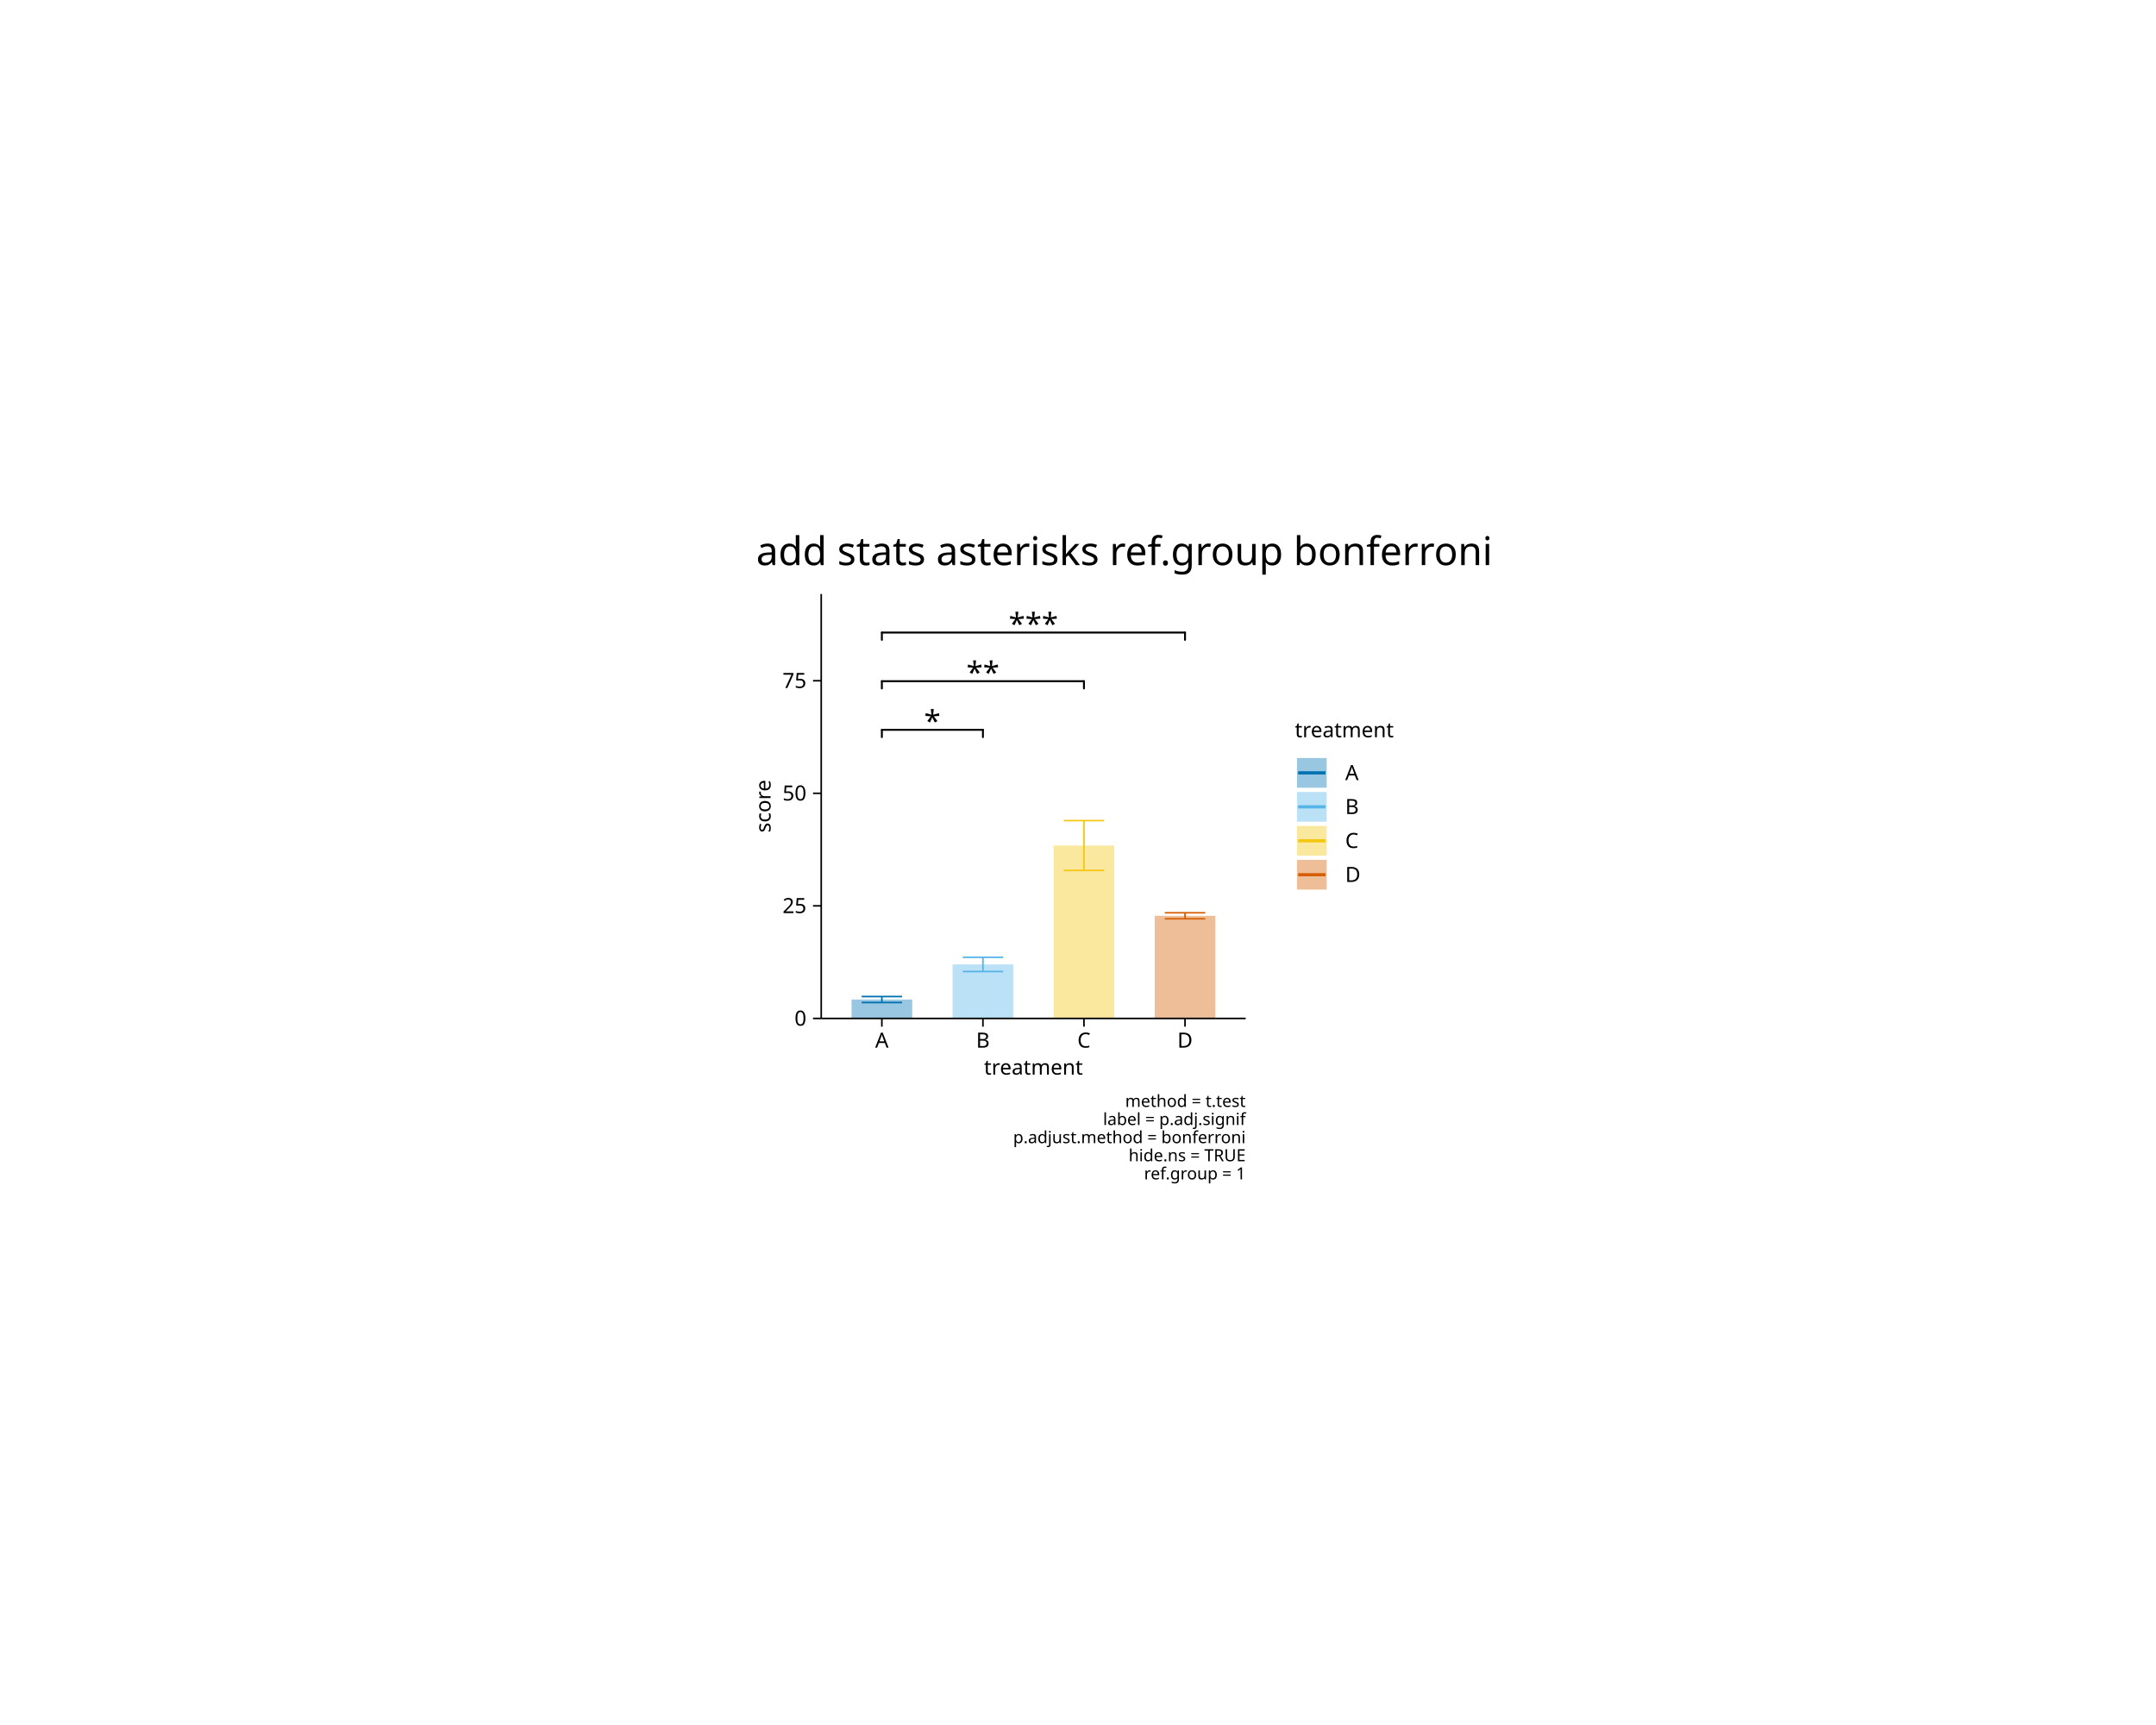
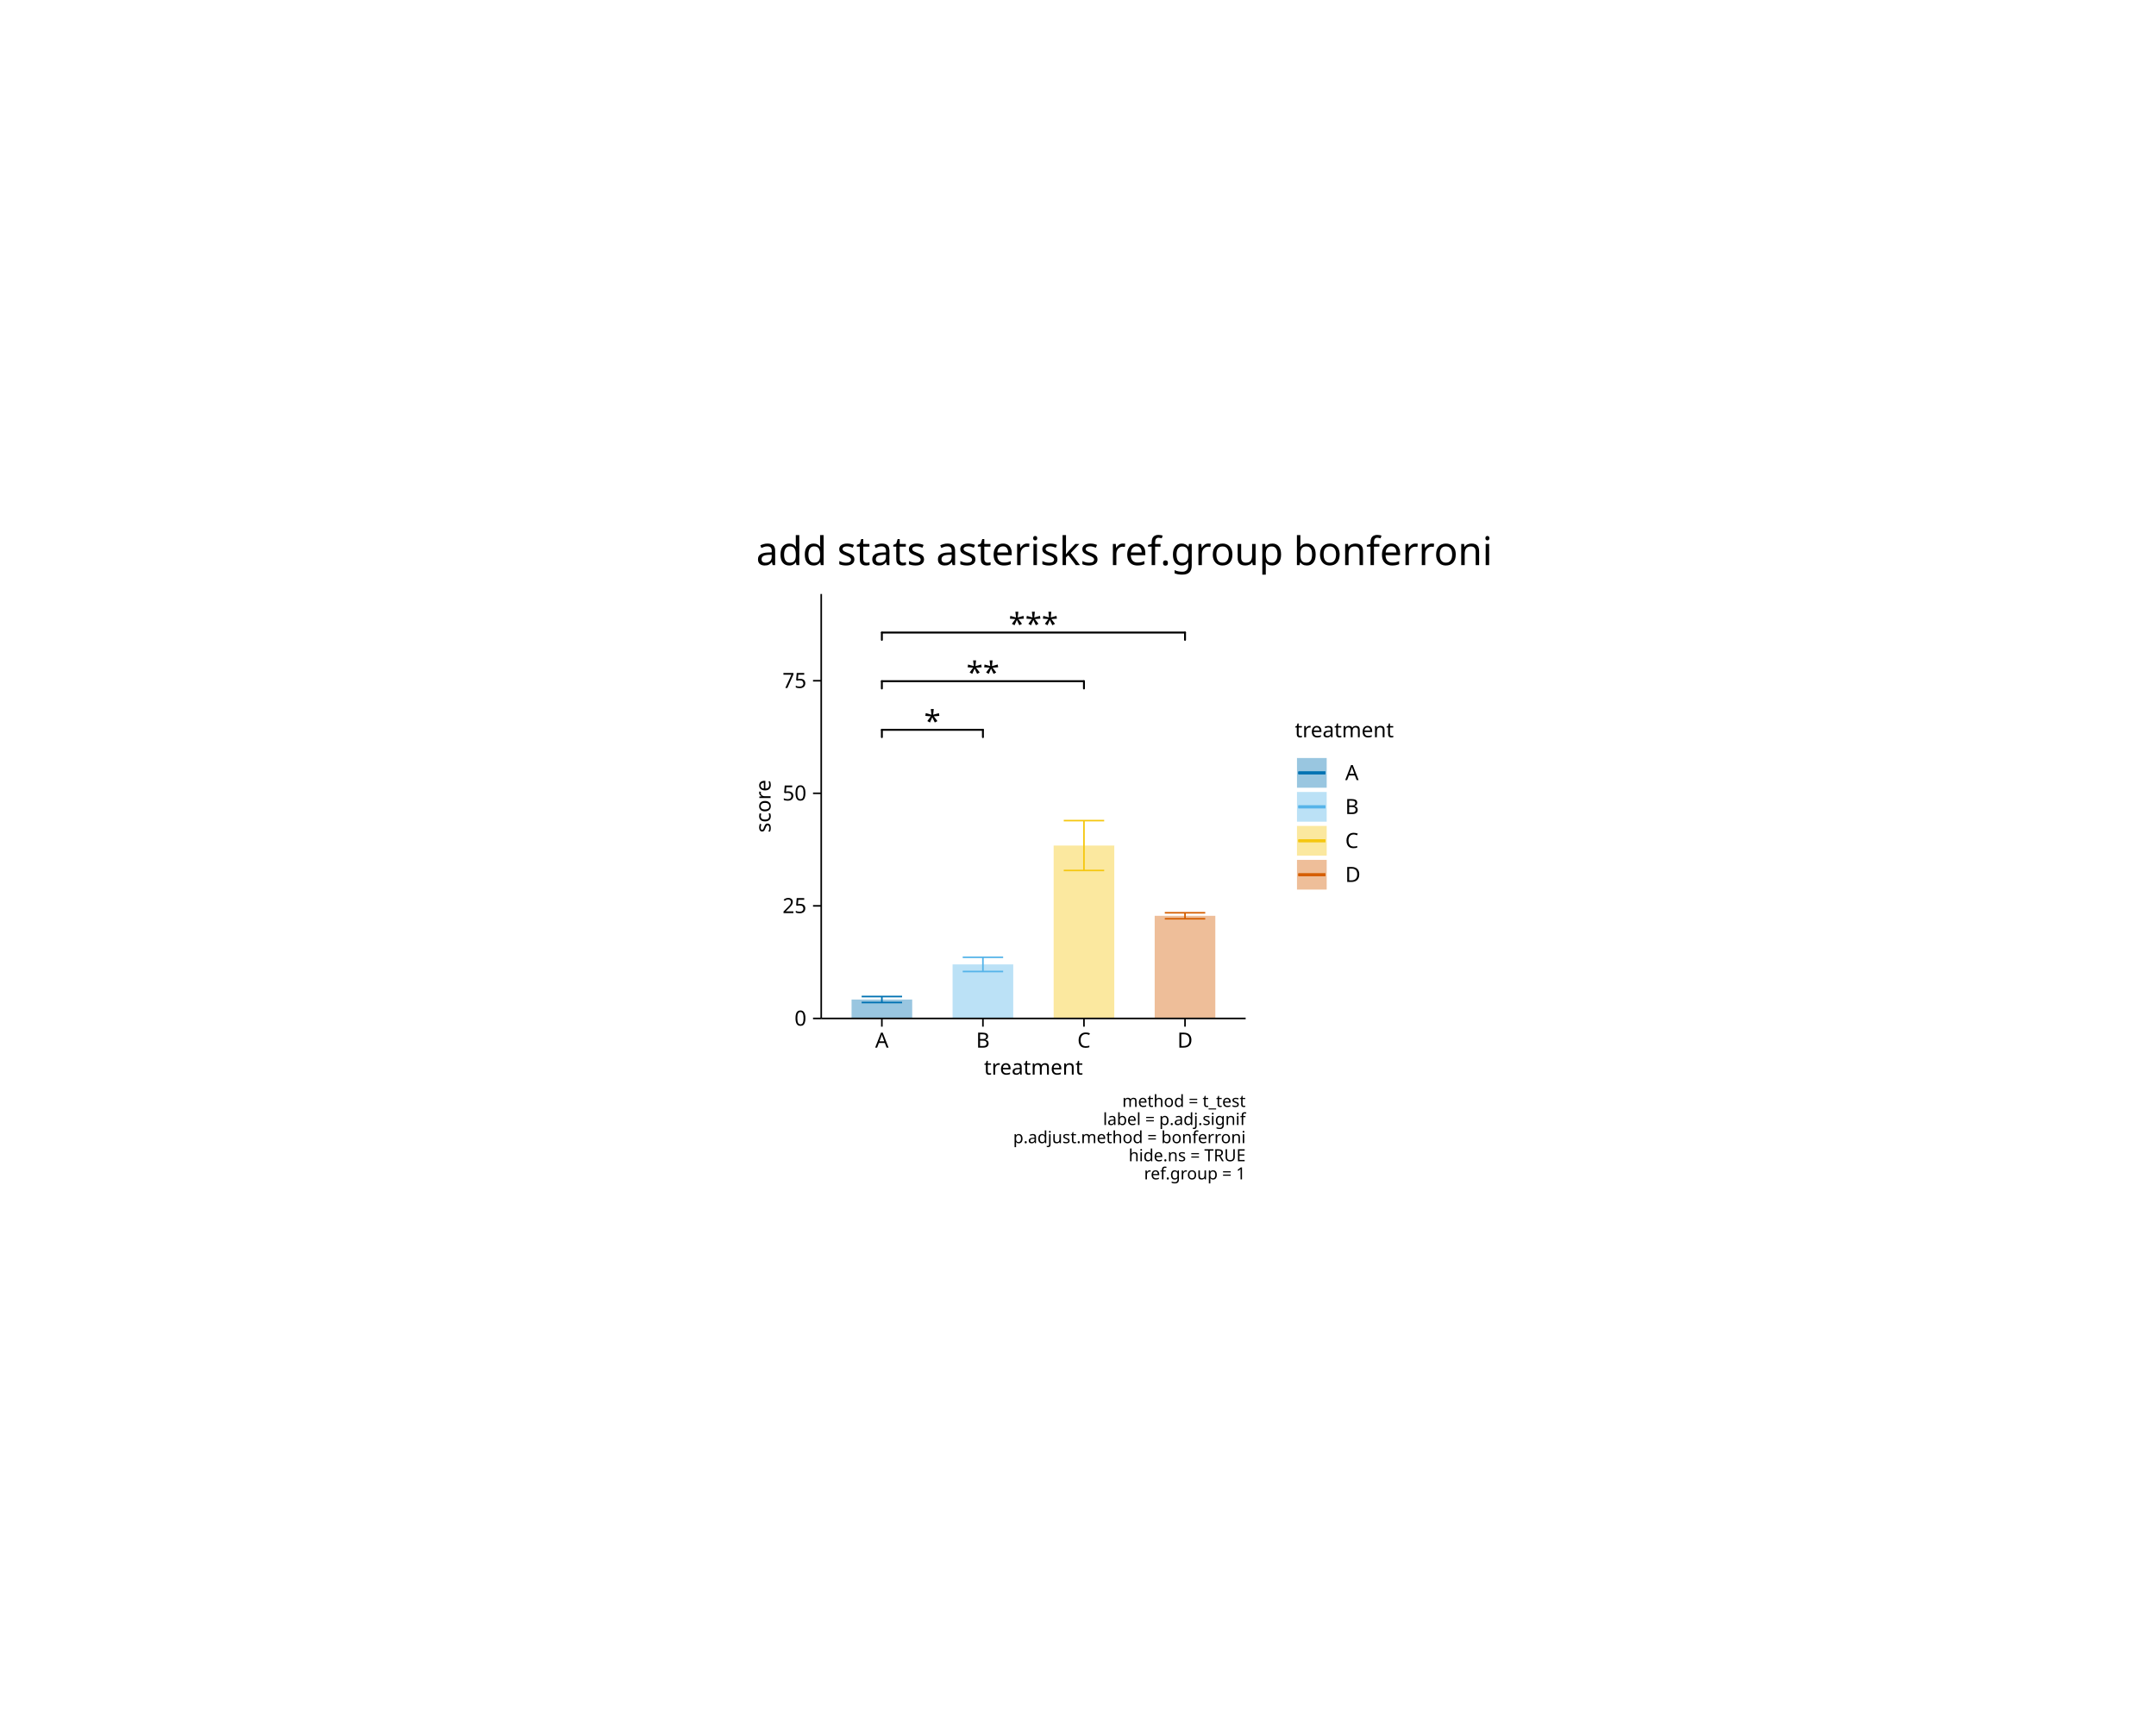
<svg xmlns="http://www.w3.org/2000/svg" class="svglite" data-engine-version="2.0" width="720.00pt" height="576.00pt" viewBox="0 0 720.00 576.00">
  <defs>
    <style type="text/css">
    .svglite line, .svglite polyline, .svglite polygon, .svglite path, .svglite rect, .svglite circle {
      fill: none;
      stroke: #000000;
      stroke-linecap: round;
      stroke-linejoin: round;
      stroke-miterlimit: 10.00;
    }
  </style>
  </defs>
  <rect width="100%" height="100%" style="stroke: none; fill: #FFFFFF;" />
  <defs>
    <clipPath id="cpMC4wMHw3MjAuMDB8MC4wMHw1NzYuMDA=">
      <rect x="0.00" y="0.00" width="720.00" height="576.00" />
    </clipPath>
  </defs>
  <g clip-path="url(#cpMC4wMHw3MjAuMDB8MC4wMHw1NzYuMDA=)">
</g>
  <defs>
    <clipPath id="cpMjQ1LjYzfDQ3NC4zN3wxNzQuMTN8NDAxLjg3">
      <rect x="245.63" y="174.13" width="228.74" height="227.73" />
    </clipPath>
  </defs>
  <g clip-path="url(#cpMjQ1LjYzfDQ3NC4zN3wxNzQuMTN8NDAxLjg3)">
    <rect x="245.63" y="174.13" width="228.74" height="227.73" style="stroke-width: 1.07; stroke: #FFFFFF; fill: #FFFFFF;" />
  </g>
  <g clip-path="url(#cpMC4wMHw3MjAuMDB8MC4wMHw1NzYuMDA=)">
</g>
  <defs>
    <clipPath id="cpMjc0LjI1fDQxNS45OXwxOTguMzR8MzQwLjA3">
      <rect x="274.25" y="198.34" width="141.73" height="141.73" />
    </clipPath>
  </defs>
  <g clip-path="url(#cpMjc0LjI1fDQxNS45OXwxOTguMzR8MzQwLjA3)">
</g>
  <g clip-path="url(#cpMC4wMHw3MjAuMDB8MC4wMHw1NzYuMDA=)">
</g>
  <defs>
    <clipPath id="cpMjUxLjExfDQ2OC44OXwxOTYuOTJ8Mzk2LjM5">
      <rect x="251.11" y="196.92" width="217.79" height="199.47" />
    </clipPath>
  </defs>
  <g clip-path="url(#cpMjUxLjExfDQ2OC44OXwxOTYuOTJ8Mzk2LjM5)">
    <rect x="251.11" y="196.92" width="217.79" height="199.47" style="stroke-width: 1.07; stroke: none;" />
  </g>
  <g clip-path="url(#cpMC4wMHw3MjAuMDB8MC4wMHw1NzYuMDA=)">
</g>
  <g clip-path="url(#cpMjc0LjI1fDQxNS45OXwxOTguMzR8MzQwLjA3)">
    <rect x="274.25" y="198.34" width="141.73" height="141.73" style="stroke-width: 1.07; stroke: none;" />
    <rect x="284.38" y="333.75" width="20.25" height="6.31" style="stroke-width: 1.07; stroke: none; stroke-linecap: butt; stroke-linejoin: miter; fill: #0072B2; fill-opacity: 0.40;" />
    <rect x="318.12" y="322.03" width="20.25" height="18.04" style="stroke-width: 1.07; stroke: none; stroke-linecap: butt; stroke-linejoin: miter; fill: #56B4E9; fill-opacity: 0.40;" />
    <rect x="351.87" y="282.33" width="20.25" height="57.73" style="stroke-width: 1.07; stroke: none; stroke-linecap: butt; stroke-linejoin: miter; fill: #F5C710; fill-opacity: 0.40;" />
    <rect x="385.61" y="305.79" width="20.25" height="34.28" style="stroke-width: 1.07; stroke: none; stroke-linecap: butt; stroke-linejoin: miter; fill: #D55E00; fill-opacity: 0.40;" />
    <polyline points="287.75,332.76 301.25,332.76 " style="stroke-width: 0.53; stroke: #0072B2; stroke-linecap: butt;" />
    <polyline points="294.50,332.76 294.50,334.75 " style="stroke-width: 0.53; stroke: #0072B2; stroke-linecap: butt;" />
    <polyline points="287.75,334.75 301.25,334.75 " style="stroke-width: 0.53; stroke: #0072B2; stroke-linecap: butt;" />
    <polyline points="321.50,319.65 335.00,319.65 " style="stroke-width: 0.53; stroke: #56B4E9; stroke-linecap: butt;" />
    <polyline points="328.25,319.65 328.25,324.40 " style="stroke-width: 0.53; stroke: #56B4E9; stroke-linecap: butt;" />
    <polyline points="321.50,324.40 335.00,324.40 " style="stroke-width: 0.53; stroke: #56B4E9; stroke-linecap: butt;" />
    <polyline points="355.24,274.01 368.74,274.01 " style="stroke-width: 0.53; stroke: #F5C710; stroke-linecap: butt;" />
    <polyline points="361.99,274.01 361.99,290.66 " style="stroke-width: 0.53; stroke: #F5C710; stroke-linecap: butt;" />
    <polyline points="355.24,290.66 368.74,290.66 " style="stroke-width: 0.53; stroke: #F5C710; stroke-linecap: butt;" />
    <polyline points="388.99,304.79 402.49,304.79 " style="stroke-width: 0.53; stroke: #D55E00; stroke-linecap: butt;" />
    <polyline points="395.74,304.79 395.74,306.79 " style="stroke-width: 0.53; stroke: #D55E00; stroke-linecap: butt;" />
    <polyline points="388.99,306.79 402.49,306.79 " style="stroke-width: 0.53; stroke: #D55E00; stroke-linecap: butt;" />
    <text x="311.37" y="244.34" text-anchor="middle" style="font-size: 10.00px; font-family: sans;" textLength="3.89px" lengthAdjust="spacingAndGlyphs">*</text>
    <text x="328.25" y="228.11" text-anchor="middle" style="font-size: 10.00px; font-family: sans;" textLength="7.79px" lengthAdjust="spacingAndGlyphs">**</text>
    <text x="345.12" y="211.87" text-anchor="middle" style="font-size: 10.00px; font-family: sans;" textLength="11.68px" lengthAdjust="spacingAndGlyphs">***</text>
    <line x1="294.50" y1="246.13" x2="294.50" y2="243.70" style="stroke-width: 0.64;" />
    <line x1="294.50" y1="229.89" x2="294.50" y2="227.46" style="stroke-width: 0.64;" />
    <line x1="294.50" y1="213.66" x2="294.50" y2="211.22" style="stroke-width: 0.64;" />
    <line x1="294.50" y1="243.70" x2="328.25" y2="243.70" style="stroke-width: 0.64;" />
    <line x1="294.50" y1="227.46" x2="361.99" y2="227.46" style="stroke-width: 0.64;" />
    <line x1="294.50" y1="211.22" x2="395.74" y2="211.22" style="stroke-width: 0.64;" />
    <line x1="328.25" y1="243.70" x2="328.25" y2="246.13" style="stroke-width: 0.64;" />
    <line x1="361.99" y1="227.46" x2="361.99" y2="229.89" style="stroke-width: 0.64;" />
    <line x1="395.74" y1="211.22" x2="395.74" y2="213.66" style="stroke-width: 0.64;" />
  </g>
  <g clip-path="url(#cpMC4wMHw3MjAuMDB8MC4wMHw1NzYuMDA=)">
    <polyline points="274.25,340.07 274.25,198.34 " style="stroke-width: 0.53; stroke-linecap: butt;" />
    <text x="269.32" y="342.48" text-anchor="end" style="font-size: 7.00px; font-family: sans;" textLength="3.89px" lengthAdjust="spacingAndGlyphs">0</text>
    <text x="269.32" y="304.89" text-anchor="end" style="font-size: 7.00px; font-family: sans;" textLength="7.79px" lengthAdjust="spacingAndGlyphs">25</text>
    <text x="269.32" y="267.30" text-anchor="end" style="font-size: 7.00px; font-family: sans;" textLength="7.79px" lengthAdjust="spacingAndGlyphs">50</text>
    <text x="269.32" y="229.72" text-anchor="end" style="font-size: 7.00px; font-family: sans;" textLength="7.79px" lengthAdjust="spacingAndGlyphs">75</text>
    <polyline points="271.51,340.07 274.25,340.07 " style="stroke-width: 0.53; stroke-linecap: butt;" />
    <polyline points="271.51,302.48 274.25,302.48 " style="stroke-width: 0.53; stroke-linecap: butt;" />
    <polyline points="271.51,264.89 274.25,264.89 " style="stroke-width: 0.53; stroke-linecap: butt;" />
    <polyline points="271.51,227.31 274.25,227.31 " style="stroke-width: 0.53; stroke-linecap: butt;" />
    <polyline points="274.25,340.07 415.99,340.07 " style="stroke-width: 0.53; stroke-linecap: butt;" />
    <polyline points="294.50,342.81 294.50,340.07 " style="stroke-width: 0.53; stroke-linecap: butt;" />
    <polyline points="328.25,342.81 328.25,340.07 " style="stroke-width: 0.53; stroke-linecap: butt;" />
    <polyline points="361.99,342.81 361.99,340.07 " style="stroke-width: 0.53; stroke-linecap: butt;" />
    <polyline points="395.74,342.81 395.74,340.07 " style="stroke-width: 0.53; stroke-linecap: butt;" />
    <text x="294.50" y="349.82" text-anchor="middle" style="font-size: 7.00px; font-family: sans;" textLength="4.67px" lengthAdjust="spacingAndGlyphs">A</text>
    <text x="328.25" y="349.82" text-anchor="middle" style="font-size: 7.00px; font-family: sans;" textLength="4.67px" lengthAdjust="spacingAndGlyphs">B</text>
    <text x="361.99" y="349.82" text-anchor="middle" style="font-size: 7.00px; font-family: sans;" textLength="5.06px" lengthAdjust="spacingAndGlyphs">C</text>
    <text x="395.74" y="349.82" text-anchor="middle" style="font-size: 7.00px; font-family: sans;" textLength="5.06px" lengthAdjust="spacingAndGlyphs">D</text>
    <text x="345.12" y="358.83" text-anchor="middle" style="font-size: 7.00px; font-family: sans;" textLength="29.57px" lengthAdjust="spacingAndGlyphs">treatment</text>
    <text transform="translate(257.34,269.20) rotate(-90)" text-anchor="middle" style="font-size: 7.00px; font-family: sans;" textLength="17.12px" lengthAdjust="spacingAndGlyphs">score</text>
    <rect x="426.94" y="235.17" width="40.53" height="68.06" style="stroke-width: 1.07; stroke: none;" />
    <text x="432.42" y="246.19" style="font-size: 7.00px; font-family: sans;" textLength="29.57px" lengthAdjust="spacingAndGlyphs">treatment</text>
    <rect x="432.42" y="252.40" width="11.34" height="11.34" style="stroke-width: 1.07; stroke: none;" />
    <rect x="433.13" y="253.11" width="9.92" height="9.92" style="stroke-width: 1.07; stroke: none; stroke-linecap: butt; stroke-linejoin: miter; fill: #0072B2; fill-opacity: 0.40;" />
    <line x1="433.56" y1="258.07" x2="442.63" y2="258.07" style="stroke-width: 0.53; stroke: #0072B2; stroke-linecap: butt;" />
    <line x1="433.56" y1="258.07" x2="442.63" y2="258.07" style="stroke-width: 1.07; stroke: #0072B2; stroke-linecap: butt;" />
    <rect x="432.42" y="263.74" width="11.34" height="11.34" style="stroke-width: 1.07; stroke: none;" />
    <rect x="433.13" y="264.45" width="9.92" height="9.92" style="stroke-width: 1.07; stroke: none; stroke-linecap: butt; stroke-linejoin: miter; fill: #56B4E9; fill-opacity: 0.40;" />
    <line x1="433.56" y1="269.41" x2="442.63" y2="269.41" style="stroke-width: 0.53; stroke: #56B4E9; stroke-linecap: butt;" />
    <line x1="433.56" y1="269.41" x2="442.63" y2="269.41" style="stroke-width: 1.07; stroke: #56B4E9; stroke-linecap: butt;" />
    <rect x="432.42" y="275.08" width="11.34" height="11.34" style="stroke-width: 1.07; stroke: none;" />
    <rect x="433.13" y="275.79" width="9.92" height="9.92" style="stroke-width: 1.07; stroke: none; stroke-linecap: butt; stroke-linejoin: miter; fill: #F5C710; fill-opacity: 0.40;" />
    <line x1="433.56" y1="280.75" x2="442.63" y2="280.75" style="stroke-width: 0.53; stroke: #F5C710; stroke-linecap: butt;" />
    <line x1="433.56" y1="280.75" x2="442.63" y2="280.75" style="stroke-width: 1.07; stroke: #F5C710; stroke-linecap: butt;" />
    <rect x="432.42" y="286.42" width="11.34" height="11.34" style="stroke-width: 1.07; stroke: none;" />
    <rect x="433.13" y="287.12" width="9.92" height="9.92" style="stroke-width: 1.07; stroke: none; stroke-linecap: butt; stroke-linejoin: miter; fill: #D55E00; fill-opacity: 0.40;" />
    <line x1="433.56" y1="292.08" x2="442.63" y2="292.08" style="stroke-width: 0.53; stroke: #D55E00; stroke-linecap: butt;" />
    <line x1="433.56" y1="292.08" x2="442.63" y2="292.08" style="stroke-width: 1.07; stroke: #D55E00; stroke-linecap: butt;" />
    <text x="449.24" y="260.48" style="font-size: 7.00px; font-family: sans;" textLength="4.67px" lengthAdjust="spacingAndGlyphs">A</text>
    <text x="449.24" y="271.82" style="font-size: 7.00px; font-family: sans;" textLength="4.67px" lengthAdjust="spacingAndGlyphs">B</text>
    <text x="449.24" y="283.15" style="font-size: 7.00px; font-family: sans;" textLength="5.06px" lengthAdjust="spacingAndGlyphs">C</text>
    <text x="449.24" y="294.49" style="font-size: 7.00px; font-family: sans;" textLength="5.06px" lengthAdjust="spacingAndGlyphs">D</text>
-     <text x="415.99" y="369.61" text-anchor="end" style="font-size: 5.60px; font-family: sans;" textLength="37.21px" lengthAdjust="spacingAndGlyphs">method = t.test</text>
+     <text x="415.99" y="369.61" text-anchor="end" style="font-size: 5.60px; font-family: sans;" textLength="38.76px" lengthAdjust="spacingAndGlyphs">method = t_test</text>
    <text x="415.99" y="375.66" text-anchor="end" style="font-size: 5.60px; font-family: sans;" textLength="44.99px" lengthAdjust="spacingAndGlyphs">label = p.adj.signif</text>
    <text x="415.99" y="381.71" text-anchor="end" style="font-size: 5.60px; font-family: sans;" textLength="71.45px" lengthAdjust="spacingAndGlyphs">p.adjust.method = bonferroni</text>
    <text x="415.99" y="387.76" text-anchor="end" style="font-size: 5.60px; font-family: sans;" textLength="39.69px" lengthAdjust="spacingAndGlyphs">hide.ns = TRUE</text>
    <text x="415.99" y="393.81" text-anchor="end" style="font-size: 5.60px; font-family: sans;" textLength="31.91px" lengthAdjust="spacingAndGlyphs">ref.group = 1</text>
    <text x="252.52" y="188.70" style="font-size: 13.20px; font-family: sans;" textLength="228.95px" lengthAdjust="spacingAndGlyphs">add stats asterisks ref.group bonferroni</text>
  </g>
</svg>
